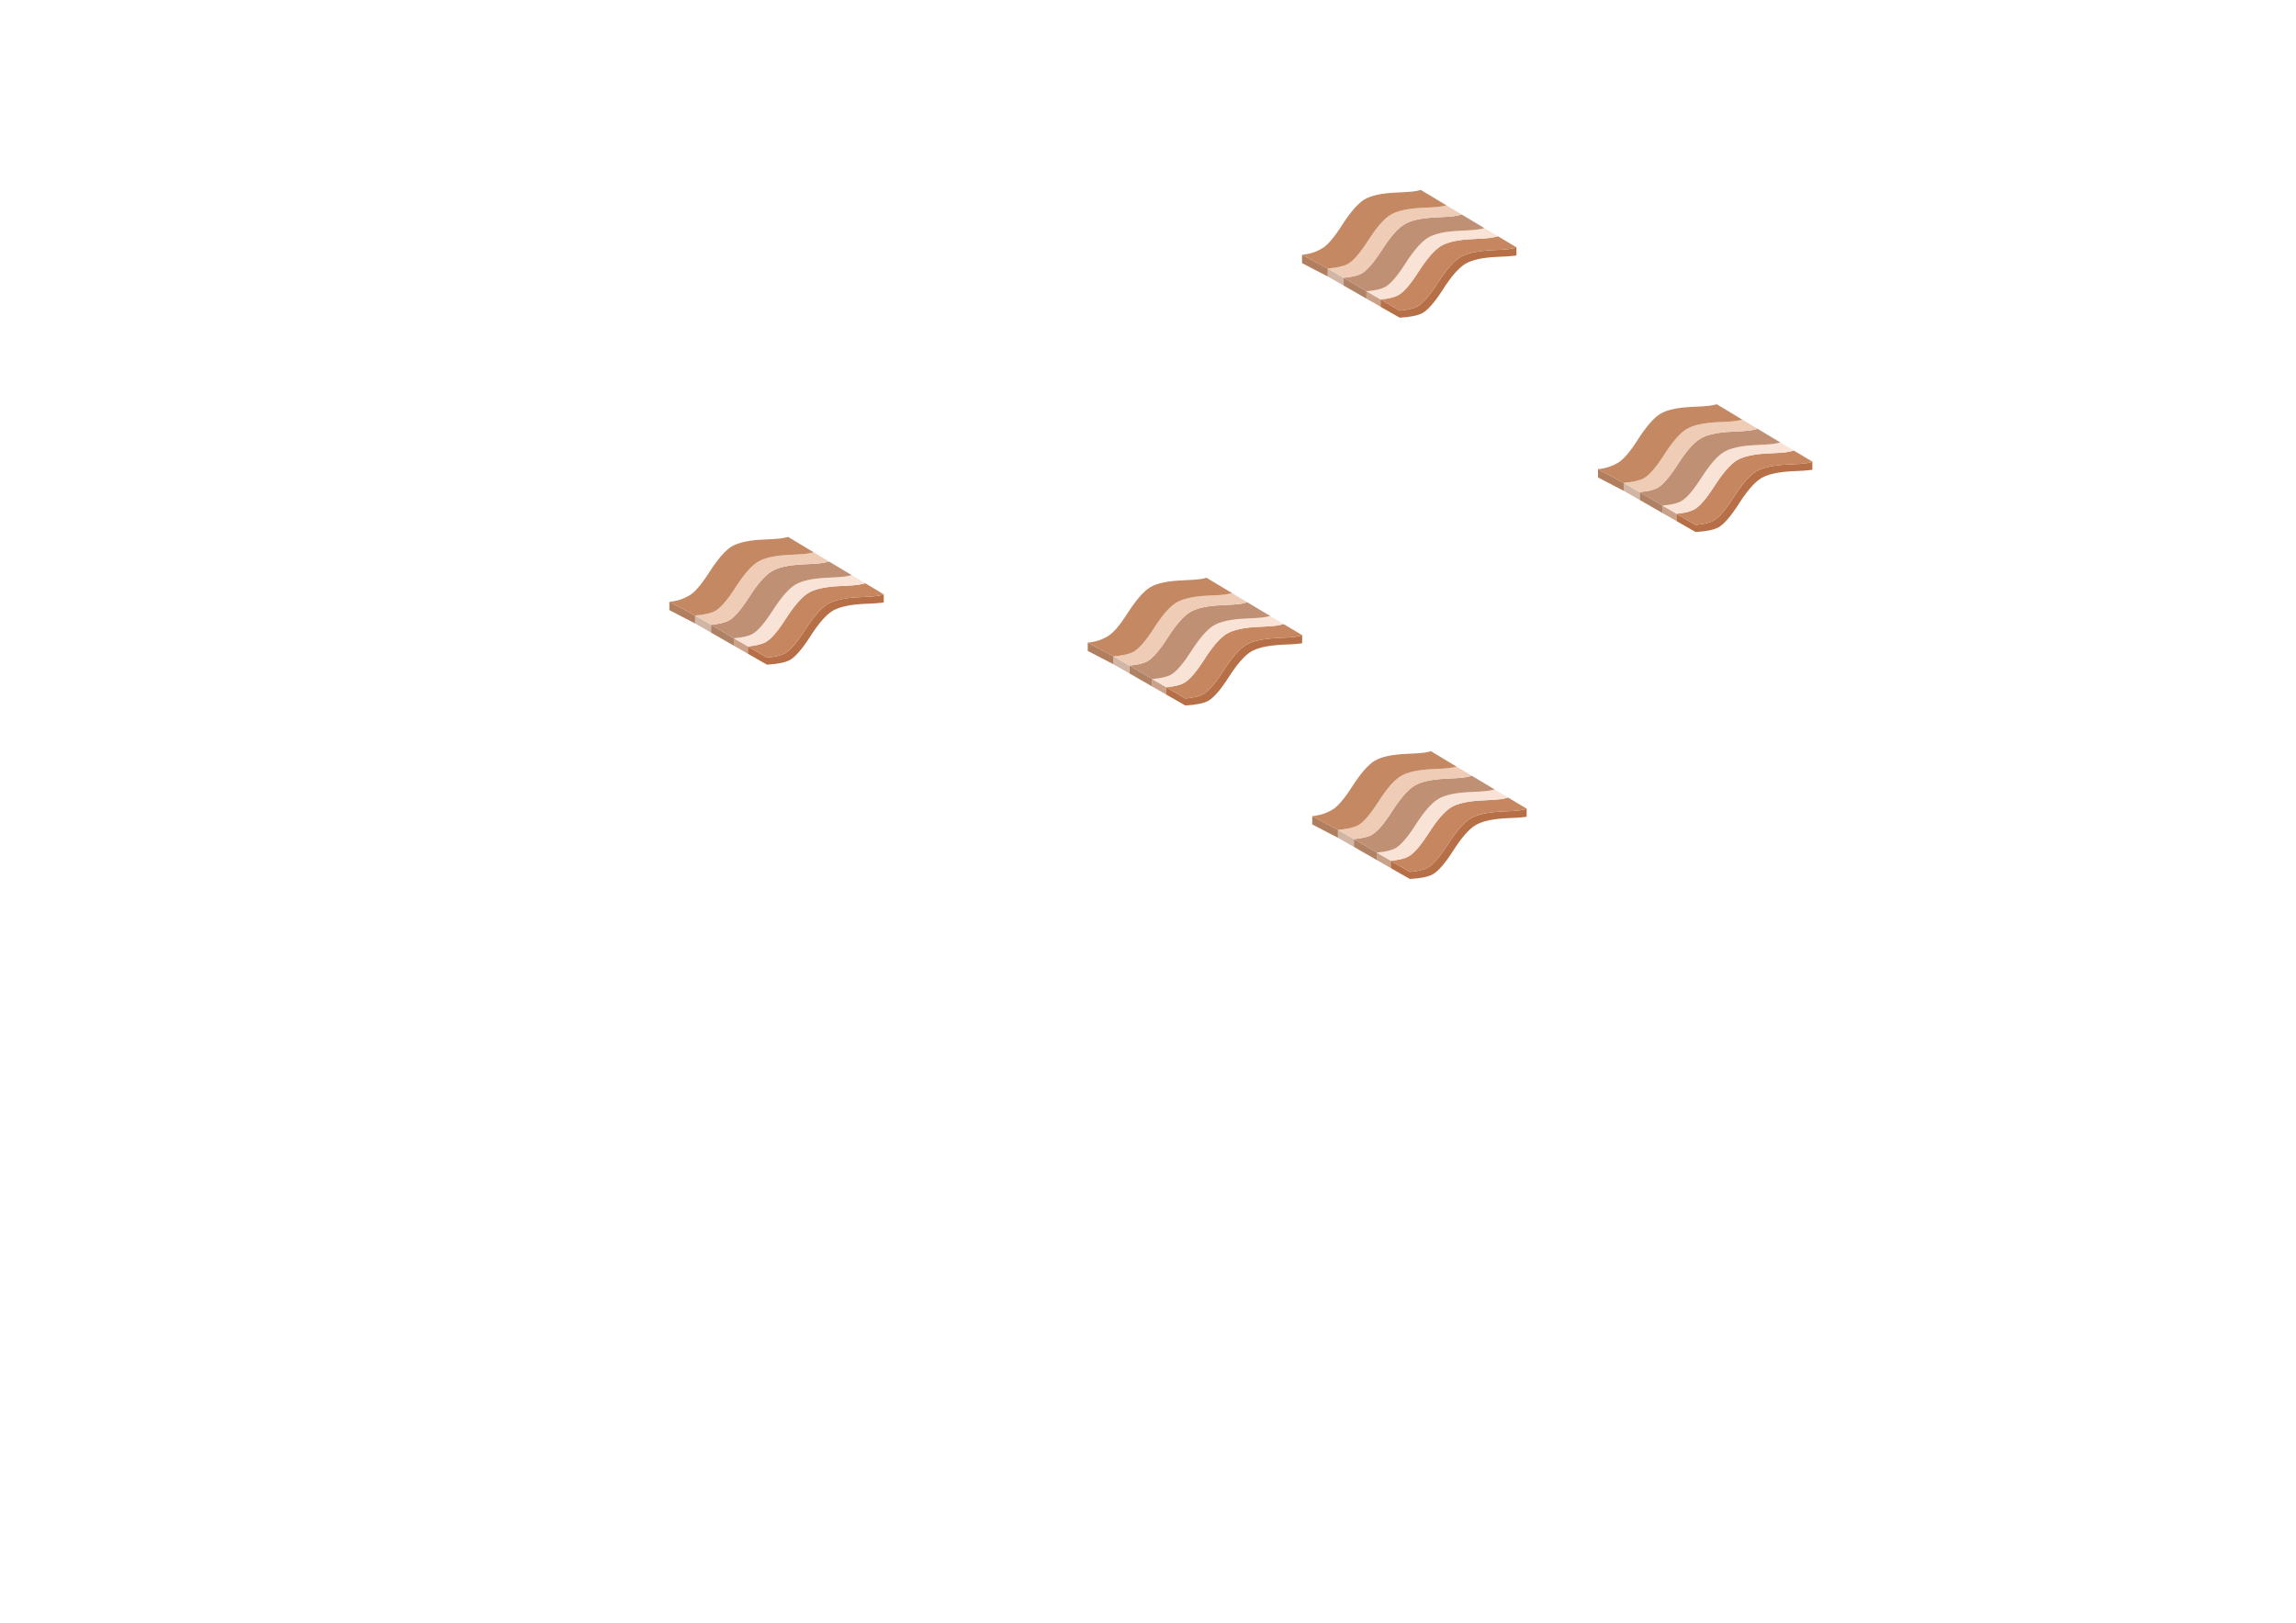
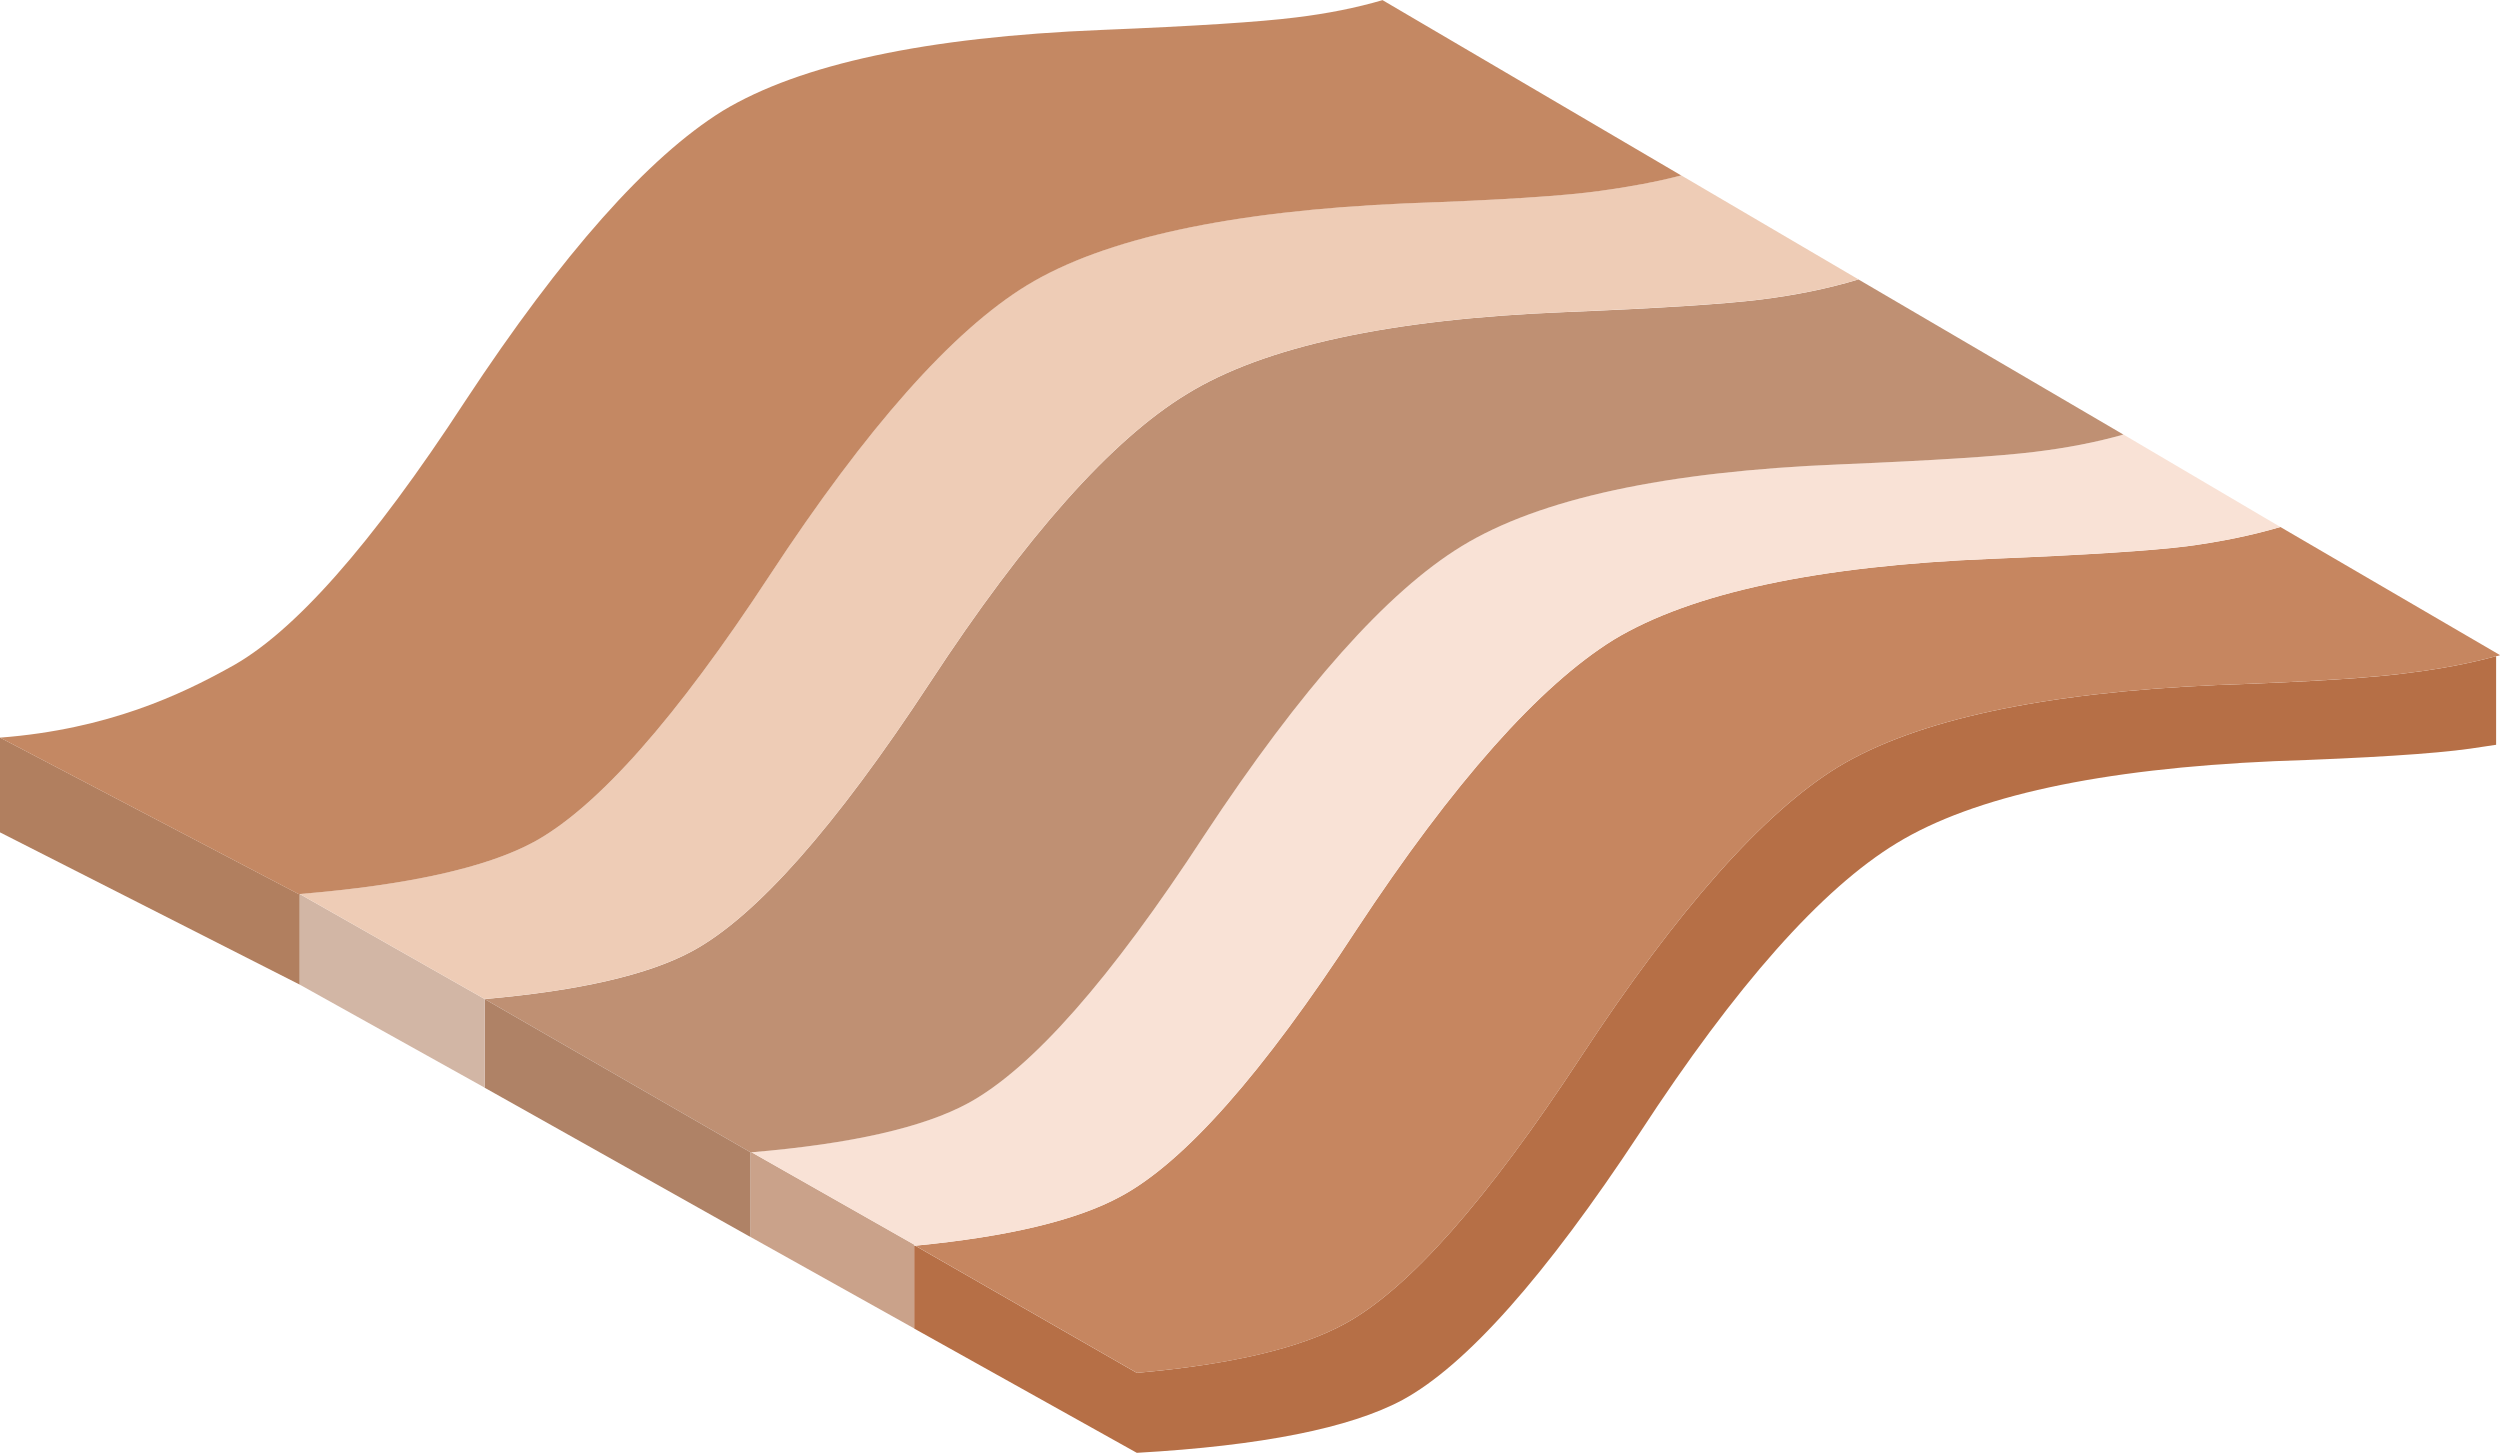
- <svg xmlns="http://www.w3.org/2000/svg" width="225px" height="159px" viewBox="0 0 225 159" version="1.1">
-   <defs />
-   <g id="Page-1" stroke="none" stroke-width="1" fill="none" fill-rule="evenodd">
-     <g id="Artboard" fill-rule="nonzero">
-       <g id="bacon" transform="translate(127, 18)">
-         <polygon id="Shape" fill="#CAA28A" points="6.92 10.538 6.912 10.538 6.912 11.268 8.291 12.057 8.291 11.343 8.291 11.335" />
-         <path d="M16.068,7.217 C15.44,7.611 14.719,8.443 13.902,9.716 C13.113,10.95 12.451,11.717 11.916,12.016 C11.543,12.226 10.959,12.367 10.164,12.439 L8.299,11.344 L8.29,11.344 L8.29,12.058 L10.164,13.128 C11.213,13.067 11.959,12.915 12.402,12.672 C12.937,12.373 13.603,11.607 14.397,10.372 C15.208,9.099 15.93,8.266 16.562,7.873 C17.211,7.469 18.271,7.234 19.741,7.168 C20.53,7.141 21.079,7.105 21.388,7.06 C21.463,7.049 21.536,7.038 21.606,7.027 L21.606,6.263 C21.39,6.324 21.152,6.371 20.893,6.404 C20.59,6.449 20.044,6.484 19.255,6.512 C17.785,6.578 16.722,6.813 16.068,7.217 Z" id="Shape" fill="#B66F46" />
-         <path d="M13.903,9.716 C14.719,8.443 15.441,7.61 16.068,7.217 C16.722,6.813 17.785,6.578 19.255,6.512 C20.044,6.484 20.591,6.448 20.893,6.404 C21.153,6.371 21.391,6.324 21.607,6.263 C21.618,6.263 21.628,6.26 21.64,6.254 L19.79,5.15 C19.553,5.222 19.29,5.277 19.004,5.316 C18.701,5.355 18.155,5.391 17.366,5.424 C15.895,5.485 14.833,5.717 14.179,6.122 C13.551,6.52 12.83,7.353 12.013,8.62 C11.224,9.86 10.562,10.627 10.027,10.92 C9.659,11.125 9.083,11.266 8.299,11.344 L10.165,12.439 C10.96,12.367 11.543,12.226 11.916,12.016 C12.451,11.717 13.113,10.95 13.903,9.716 Z" id="Shape" fill="#C68660" />
-         <path d="M18.469,4.353 C18.242,4.419 17.993,4.469 17.722,4.502 C17.42,4.541 16.874,4.577 16.084,4.61 C14.614,4.671 13.551,4.905 12.897,5.315 C12.27,5.708 11.548,6.538 10.732,7.806 C9.943,9.046 9.28,9.815 8.745,10.114 C8.366,10.325 7.758,10.465 6.92,10.538 L8.29,11.335 L8.299,11.343 C9.082,11.266 9.659,11.125 10.026,10.919 C10.561,10.626 11.224,9.86 12.013,8.62 C12.829,7.352 13.551,6.519 14.178,6.121 C14.832,5.717 15.895,5.484 17.365,5.423 C18.155,5.39 18.701,5.354 19.003,5.316 C19.29,5.277 19.552,5.221 19.79,5.15 L18.469,4.353 Z" id="Shape" fill="#F9E2D6" />
-         <path d="M17.722,4.503 C17.993,4.469 18.242,4.42 18.469,4.353 L16.238,3.017 C15.99,3.094 15.714,3.152 15.411,3.191 C15.103,3.23 14.554,3.266 13.765,3.299 C12.294,3.359 11.235,3.594 10.586,4.004 C9.954,4.397 9.232,5.227 8.421,6.495 C7.626,7.735 6.961,8.504 6.426,8.803 C6.058,9.008 5.474,9.146 4.674,9.218 L6.912,10.538 L6.92,10.538 C7.758,10.467 8.367,10.325 8.745,10.115 C9.28,9.816 9.943,9.046 10.732,7.807 C11.549,6.539 12.271,5.709 12.898,5.316 C13.552,4.906 14.615,4.671 16.085,4.61 C16.873,4.577 17.42,4.541 17.722,4.503 Z" id="Shape" fill="#BF9073" />
-         <polygon id="Shape" fill="#AF8266" points="4.674 9.218 4.674 9.982 6.912 11.269 6.912 10.538" />
-         <polygon id="Shape" fill="#D2B6A5" points="3.117 9.093 4.674 9.981 4.674 9.217 3.117 8.312" />
-         <polygon id="Shape" fill="#B17F5F" points="3.117 8.313 3.109 8.313 0.595 6.965 0.595 7.782 3.117 9.093" />
-         <path d="M5.087,7.864 C4.687,8.086 4.03,8.235 3.117,8.312 L4.674,9.217 C5.474,9.146 6.058,9.007 6.426,8.802 C6.961,8.503 7.626,7.734 8.421,6.494 C9.232,5.227 9.954,4.397 10.586,4.003 C11.235,3.594 12.294,3.359 13.765,3.298 C14.554,3.264 15.103,3.229 15.411,3.19 C15.714,3.151 15.99,3.093 16.238,3.016 L14.746,2.119 C14.535,2.175 14.308,2.219 14.065,2.252 C13.762,2.297 13.215,2.333 12.426,2.36 C10.951,2.426 9.888,2.661 9.239,3.065 C8.612,3.459 7.89,4.291 7.074,5.564 C6.285,6.799 5.622,7.566 5.087,7.864 Z" id="Shape" fill="#EECCB6" />
-         <path d="M3.117,8.313 C4.031,8.236 4.687,8.086 5.087,7.865 C5.622,7.566 6.285,6.8 7.074,5.565 C7.891,4.293 8.613,3.459 9.24,3.067 C9.889,2.662 10.951,2.427 12.427,2.361 C13.217,2.333 13.762,2.297 14.065,2.253 C14.308,2.22 14.535,2.176 14.747,2.121 L12.233,0.61 C12.011,0.676 11.768,0.726 11.502,0.759 C11.2,0.798 10.653,0.834 9.864,0.867 C8.394,0.928 7.331,1.16 6.677,1.564 C6.05,1.963 5.328,2.796 4.512,4.063 C3.722,5.303 3.06,6.069 2.525,6.363 C2.124,6.59 1.508,6.893 0.595,6.965 L3.109,8.314 L3.117,8.314 L3.117,8.313 Z" id="Shape" fill="#C48863" />
-       </g>
-       <g id="bacon-copy" transform="translate(156, 39)">
-         <polygon id="Shape" fill="#CAA28A" points="6.92 10.538 6.912 10.538 6.912 11.268 8.291 12.057 8.291 11.343 8.291 11.335" />
-         <path d="M16.068,7.217 C15.44,7.611 14.719,8.443 13.902,9.716 C13.113,10.95 12.451,11.717 11.916,12.016 C11.543,12.226 10.959,12.367 10.164,12.439 L8.299,11.344 L8.29,11.344 L8.29,12.058 L10.164,13.128 C11.213,13.067 11.959,12.915 12.402,12.672 C12.937,12.373 13.603,11.607 14.397,10.372 C15.208,9.099 15.93,8.266 16.562,7.873 C17.211,7.469 18.271,7.234 19.741,7.168 C20.53,7.141 21.079,7.105 21.388,7.06 C21.463,7.049 21.536,7.038 21.606,7.027 L21.606,6.263 C21.39,6.324 21.152,6.371 20.893,6.404 C20.59,6.449 20.044,6.484 19.255,6.512 C17.785,6.578 16.722,6.813 16.068,7.217 Z" id="Shape" fill="#B66F46" />
-         <path d="M13.903,9.716 C14.719,8.443 15.441,7.61 16.068,7.217 C16.722,6.813 17.785,6.578 19.255,6.512 C20.044,6.484 20.591,6.448 20.893,6.404 C21.153,6.371 21.391,6.324 21.607,6.263 C21.618,6.263 21.628,6.26 21.64,6.254 L19.79,5.15 C19.553,5.222 19.29,5.277 19.004,5.316 C18.701,5.355 18.155,5.391 17.366,5.424 C15.895,5.485 14.833,5.717 14.179,6.122 C13.551,6.52 12.83,7.353 12.013,8.62 C11.224,9.86 10.562,10.627 10.027,10.92 C9.659,11.125 9.083,11.266 8.299,11.344 L10.165,12.439 C10.96,12.367 11.543,12.226 11.916,12.016 C12.451,11.717 13.113,10.95 13.903,9.716 Z" id="Shape" fill="#C68660" />
-         <path d="M18.469,4.353 C18.242,4.419 17.993,4.469 17.722,4.502 C17.42,4.541 16.874,4.577 16.084,4.61 C14.614,4.671 13.551,4.905 12.897,5.315 C12.27,5.708 11.548,6.538 10.732,7.806 C9.943,9.046 9.28,9.815 8.745,10.114 C8.366,10.325 7.758,10.465 6.92,10.538 L8.29,11.335 L8.299,11.343 C9.082,11.266 9.659,11.125 10.026,10.919 C10.561,10.626 11.224,9.86 12.013,8.62 C12.829,7.352 13.551,6.519 14.178,6.121 C14.832,5.717 15.895,5.484 17.365,5.423 C18.155,5.39 18.701,5.354 19.003,5.316 C19.29,5.277 19.552,5.221 19.79,5.15 L18.469,4.353 Z" id="Shape" fill="#F9E2D6" />
-         <path d="M17.722,4.503 C17.993,4.469 18.242,4.42 18.469,4.353 L16.238,3.017 C15.99,3.094 15.714,3.152 15.411,3.191 C15.103,3.23 14.554,3.266 13.765,3.299 C12.294,3.359 11.235,3.594 10.586,4.004 C9.954,4.397 9.232,5.227 8.421,6.495 C7.626,7.735 6.961,8.504 6.426,8.803 C6.058,9.008 5.474,9.146 4.674,9.218 L6.912,10.538 L6.92,10.538 C7.758,10.467 8.367,10.325 8.745,10.115 C9.28,9.816 9.943,9.046 10.732,7.807 C11.549,6.539 12.271,5.709 12.898,5.316 C13.552,4.906 14.615,4.671 16.085,4.61 C16.873,4.577 17.42,4.541 17.722,4.503 Z" id="Shape" fill="#BF9073" />
-         <polygon id="Shape" fill="#AF8266" points="4.674 9.218 4.674 9.982 6.912 11.269 6.912 10.538" />
-         <polygon id="Shape" fill="#D2B6A5" points="3.117 9.093 4.674 9.981 4.674 9.217 3.117 8.312" />
-         <polygon id="Shape" fill="#B17F5F" points="3.117 8.313 3.109 8.313 0.595 6.965 0.595 7.782 3.117 9.093" />
-         <path d="M5.087,7.864 C4.687,8.086 4.03,8.235 3.117,8.312 L4.674,9.217 C5.474,9.146 6.058,9.007 6.426,8.802 C6.961,8.503 7.626,7.734 8.421,6.494 C9.232,5.227 9.954,4.397 10.586,4.003 C11.235,3.594 12.294,3.359 13.765,3.298 C14.554,3.264 15.103,3.229 15.411,3.19 C15.714,3.151 15.99,3.093 16.238,3.016 L14.746,2.119 C14.535,2.175 14.308,2.219 14.065,2.252 C13.762,2.297 13.215,2.333 12.426,2.36 C10.951,2.426 9.888,2.661 9.239,3.065 C8.612,3.459 7.89,4.291 7.074,5.564 C6.285,6.799 5.622,7.566 5.087,7.864 Z" id="Shape" fill="#EECCB6" />
-         <path d="M3.117,8.313 C4.031,8.236 4.687,8.086 5.087,7.865 C5.622,7.566 6.285,6.8 7.074,5.565 C7.891,4.293 8.613,3.459 9.24,3.067 C9.889,2.662 10.951,2.427 12.427,2.361 C13.217,2.333 13.762,2.297 14.065,2.253 C14.308,2.22 14.535,2.176 14.747,2.121 L12.233,0.61 C12.011,0.676 11.768,0.726 11.502,0.759 C11.2,0.798 10.653,0.834 9.864,0.867 C8.394,0.928 7.331,1.16 6.677,1.564 C6.05,1.963 5.328,2.796 4.512,4.063 C3.722,5.303 3.06,6.069 2.525,6.363 C2.124,6.59 1.508,6.893 0.595,6.965 L3.109,8.314 L3.117,8.314 L3.117,8.313 Z" id="Shape" fill="#C48863" />
-       </g>
-       <g id="bacon-copy-2" transform="translate(128, 73)">
-         <polygon id="Shape" fill="#CAA28A" points="6.92 10.538 6.912 10.538 6.912 11.268 8.291 12.057 8.291 11.343 8.291 11.335" />
-         <path d="M16.068,7.217 C15.44,7.611 14.719,8.443 13.902,9.716 C13.113,10.95 12.451,11.717 11.916,12.016 C11.543,12.226 10.959,12.367 10.164,12.439 L8.299,11.344 L8.29,11.344 L8.29,12.058 L10.164,13.128 C11.213,13.067 11.959,12.915 12.402,12.672 C12.937,12.373 13.603,11.607 14.397,10.372 C15.208,9.099 15.93,8.266 16.562,7.873 C17.211,7.469 18.271,7.234 19.741,7.168 C20.53,7.141 21.079,7.105 21.388,7.06 C21.463,7.049 21.536,7.038 21.606,7.027 L21.606,6.263 C21.39,6.324 21.152,6.371 20.893,6.404 C20.59,6.449 20.044,6.484 19.255,6.512 C17.785,6.578 16.722,6.813 16.068,7.217 Z" id="Shape" fill="#B66F46" />
-         <path d="M13.903,9.716 C14.719,8.443 15.441,7.61 16.068,7.217 C16.722,6.813 17.785,6.578 19.255,6.512 C20.044,6.484 20.591,6.448 20.893,6.404 C21.153,6.371 21.391,6.324 21.607,6.263 C21.618,6.263 21.628,6.26 21.64,6.254 L19.79,5.15 C19.553,5.222 19.29,5.277 19.004,5.316 C18.701,5.355 18.155,5.391 17.366,5.424 C15.895,5.485 14.833,5.717 14.179,6.122 C13.551,6.52 12.83,7.353 12.013,8.62 C11.224,9.86 10.562,10.627 10.027,10.92 C9.659,11.125 9.083,11.266 8.299,11.344 L10.165,12.439 C10.96,12.367 11.543,12.226 11.916,12.016 C12.451,11.717 13.113,10.95 13.903,9.716 Z" id="Shape" fill="#C68660" />
-         <path d="M18.469,4.353 C18.242,4.419 17.993,4.469 17.722,4.502 C17.42,4.541 16.874,4.577 16.084,4.61 C14.614,4.671 13.551,4.905 12.897,5.315 C12.27,5.708 11.548,6.538 10.732,7.806 C9.943,9.046 9.28,9.815 8.745,10.114 C8.366,10.325 7.758,10.465 6.92,10.538 L8.29,11.335 L8.299,11.343 C9.082,11.266 9.659,11.125 10.026,10.919 C10.561,10.626 11.224,9.86 12.013,8.62 C12.829,7.352 13.551,6.519 14.178,6.121 C14.832,5.717 15.895,5.484 17.365,5.423 C18.155,5.39 18.701,5.354 19.003,5.316 C19.29,5.277 19.552,5.221 19.79,5.15 L18.469,4.353 Z" id="Shape" fill="#F9E2D6" />
-         <path d="M17.722,4.503 C17.993,4.469 18.242,4.42 18.469,4.353 L16.238,3.017 C15.99,3.094 15.714,3.152 15.411,3.191 C15.103,3.23 14.554,3.266 13.765,3.299 C12.294,3.359 11.235,3.594 10.586,4.004 C9.954,4.397 9.232,5.227 8.421,6.495 C7.626,7.735 6.961,8.504 6.426,8.803 C6.058,9.008 5.474,9.146 4.674,9.218 L6.912,10.538 L6.92,10.538 C7.758,10.467 8.367,10.325 8.745,10.115 C9.28,9.816 9.943,9.046 10.732,7.807 C11.549,6.539 12.271,5.709 12.898,5.316 C13.552,4.906 14.615,4.671 16.085,4.61 C16.873,4.577 17.42,4.541 17.722,4.503 Z" id="Shape" fill="#BF9073" />
-         <polygon id="Shape" fill="#AF8266" points="4.674 9.218 4.674 9.982 6.912 11.269 6.912 10.538" />
-         <polygon id="Shape" fill="#D2B6A5" points="3.117 9.093 4.674 9.981 4.674 9.217 3.117 8.312" />
-         <polygon id="Shape" fill="#B17F5F" points="3.117 8.313 3.109 8.313 0.595 6.965 0.595 7.782 3.117 9.093" />
-         <path d="M5.087,7.864 C4.687,8.086 4.03,8.235 3.117,8.312 L4.674,9.217 C5.474,9.146 6.058,9.007 6.426,8.802 C6.961,8.503 7.626,7.734 8.421,6.494 C9.232,5.227 9.954,4.397 10.586,4.003 C11.235,3.594 12.294,3.359 13.765,3.298 C14.554,3.264 15.103,3.229 15.411,3.19 C15.714,3.151 15.99,3.093 16.238,3.016 L14.746,2.119 C14.535,2.175 14.308,2.219 14.065,2.252 C13.762,2.297 13.215,2.333 12.426,2.36 C10.951,2.426 9.888,2.661 9.239,3.065 C8.612,3.459 7.89,4.291 7.074,5.564 C6.285,6.799 5.622,7.566 5.087,7.864 Z" id="Shape" fill="#EECCB6" />
-         <path d="M3.117,8.313 C4.031,8.236 4.687,8.086 5.087,7.865 C5.622,7.566 6.285,6.8 7.074,5.565 C7.891,4.293 8.613,3.459 9.24,3.067 C9.889,2.662 10.951,2.427 12.427,2.361 C13.217,2.333 13.762,2.297 14.065,2.253 C14.308,2.22 14.535,2.176 14.747,2.121 L12.233,0.61 C12.011,0.676 11.768,0.726 11.502,0.759 C11.2,0.798 10.653,0.834 9.864,0.867 C8.394,0.928 7.331,1.16 6.677,1.564 C6.05,1.963 5.328,2.796 4.512,4.063 C3.722,5.303 3.06,6.069 2.525,6.363 C2.124,6.59 1.508,6.893 0.595,6.965 L3.109,8.314 L3.117,8.314 L3.117,8.313 Z" id="Shape" fill="#C48863" />
-       </g>
-       <g id="bacon-copy-3" transform="translate(65, 52)">
-         <polygon id="Shape" fill="#CAA28A" points="6.92 10.538 6.912 10.538 6.912 11.268 8.291 12.057 8.291 11.343 8.291 11.335" />
-         <path d="M16.068,7.217 C15.44,7.611 14.719,8.443 13.902,9.716 C13.113,10.95 12.451,11.717 11.916,12.016 C11.543,12.226 10.959,12.367 10.164,12.439 L8.299,11.344 L8.29,11.344 L8.29,12.058 L10.164,13.128 C11.213,13.067 11.959,12.915 12.402,12.672 C12.937,12.373 13.603,11.607 14.397,10.372 C15.208,9.099 15.93,8.266 16.562,7.873 C17.211,7.469 18.271,7.234 19.741,7.168 C20.53,7.141 21.079,7.105 21.388,7.06 C21.463,7.049 21.536,7.038 21.606,7.027 L21.606,6.263 C21.39,6.324 21.152,6.371 20.893,6.404 C20.59,6.449 20.044,6.484 19.255,6.512 C17.785,6.578 16.722,6.813 16.068,7.217 Z" id="Shape" fill="#B66F46" />
-         <path d="M13.903,9.716 C14.719,8.443 15.441,7.61 16.068,7.217 C16.722,6.813 17.785,6.578 19.255,6.512 C20.044,6.484 20.591,6.448 20.893,6.404 C21.153,6.371 21.391,6.324 21.607,6.263 C21.618,6.263 21.628,6.26 21.64,6.254 L19.79,5.15 C19.553,5.222 19.29,5.277 19.004,5.316 C18.701,5.355 18.155,5.391 17.366,5.424 C15.895,5.485 14.833,5.717 14.179,6.122 C13.551,6.52 12.83,7.353 12.013,8.62 C11.224,9.86 10.562,10.627 10.027,10.92 C9.659,11.125 9.083,11.266 8.299,11.344 L10.165,12.439 C10.96,12.367 11.543,12.226 11.916,12.016 C12.451,11.717 13.113,10.95 13.903,9.716 Z" id="Shape" fill="#C68660" />
-         <path d="M18.469,4.353 C18.242,4.419 17.993,4.469 17.722,4.502 C17.42,4.541 16.874,4.577 16.084,4.61 C14.614,4.671 13.551,4.905 12.897,5.315 C12.27,5.708 11.548,6.538 10.732,7.806 C9.943,9.046 9.28,9.815 8.745,10.114 C8.366,10.325 7.758,10.465 6.92,10.538 L8.29,11.335 L8.299,11.343 C9.082,11.266 9.659,11.125 10.026,10.919 C10.561,10.626 11.224,9.86 12.013,8.62 C12.829,7.352 13.551,6.519 14.178,6.121 C14.832,5.717 15.895,5.484 17.365,5.423 C18.155,5.39 18.701,5.354 19.003,5.316 C19.29,5.277 19.552,5.221 19.79,5.15 L18.469,4.353 Z" id="Shape" fill="#F9E2D6" />
-         <path d="M17.722,4.503 C17.993,4.469 18.242,4.42 18.469,4.353 L16.238,3.017 C15.99,3.094 15.714,3.152 15.411,3.191 C15.103,3.23 14.554,3.266 13.765,3.299 C12.294,3.359 11.235,3.594 10.586,4.004 C9.954,4.397 9.232,5.227 8.421,6.495 C7.626,7.735 6.961,8.504 6.426,8.803 C6.058,9.008 5.474,9.146 4.674,9.218 L6.912,10.538 L6.92,10.538 C7.758,10.467 8.367,10.325 8.745,10.115 C9.28,9.816 9.943,9.046 10.732,7.807 C11.549,6.539 12.271,5.709 12.898,5.316 C13.552,4.906 14.615,4.671 16.085,4.61 C16.873,4.577 17.42,4.541 17.722,4.503 Z" id="Shape" fill="#BF9073" />
-         <polygon id="Shape" fill="#AF8266" points="4.674 9.218 4.674 9.982 6.912 11.269 6.912 10.538" />
-         <polygon id="Shape" fill="#D2B6A5" points="3.117 9.093 4.674 9.981 4.674 9.217 3.117 8.312" />
-         <polygon id="Shape" fill="#B17F5F" points="3.117 8.313 3.109 8.313 0.595 6.965 0.595 7.782 3.117 9.093" />
-         <path d="M5.087,7.864 C4.687,8.086 4.03,8.235 3.117,8.312 L4.674,9.217 C5.474,9.146 6.058,9.007 6.426,8.802 C6.961,8.503 7.626,7.734 8.421,6.494 C9.232,5.227 9.954,4.397 10.586,4.003 C11.235,3.594 12.294,3.359 13.765,3.298 C14.554,3.264 15.103,3.229 15.411,3.19 C15.714,3.151 15.99,3.093 16.238,3.016 L14.746,2.119 C14.535,2.175 14.308,2.219 14.065,2.252 C13.762,2.297 13.215,2.333 12.426,2.36 C10.951,2.426 9.888,2.661 9.239,3.065 C8.612,3.459 7.89,4.291 7.074,5.564 C6.285,6.799 5.622,7.566 5.087,7.864 Z" id="Shape" fill="#EECCB6" />
-         <path d="M3.117,8.313 C4.031,8.236 4.687,8.086 5.087,7.865 C5.622,7.566 6.285,6.8 7.074,5.565 C7.891,4.293 8.613,3.459 9.24,3.067 C9.889,2.662 10.951,2.427 12.427,2.361 C13.217,2.333 13.762,2.297 14.065,2.253 C14.308,2.22 14.535,2.176 14.747,2.121 L12.233,0.61 C12.011,0.676 11.768,0.726 11.502,0.759 C11.2,0.798 10.653,0.834 9.864,0.867 C8.394,0.928 7.331,1.16 6.677,1.564 C6.05,1.963 5.328,2.796 4.512,4.063 C3.722,5.303 3.06,6.069 2.525,6.363 C2.124,6.59 1.508,6.893 0.595,6.965 L3.109,8.314 L3.117,8.314 L3.117,8.313 Z" id="Shape" fill="#C48863" />
-       </g>
-       <g id="bacon-copy-4" transform="translate(106, 56)">
-         <polygon id="Shape" fill="#CAA28A" points="6.92 10.538 6.912 10.538 6.912 11.268 8.291 12.057 8.291 11.343 8.291 11.335" />
-         <path d="M16.068,7.217 C15.44,7.611 14.719,8.443 13.902,9.716 C13.113,10.95 12.451,11.717 11.916,12.016 C11.543,12.226 10.959,12.367 10.164,12.439 L8.299,11.344 L8.29,11.344 L8.29,12.058 L10.164,13.128 C11.213,13.067 11.959,12.915 12.402,12.672 C12.937,12.373 13.603,11.607 14.397,10.372 C15.208,9.099 15.93,8.266 16.562,7.873 C17.211,7.469 18.271,7.234 19.741,7.168 C20.53,7.141 21.079,7.105 21.388,7.06 C21.463,7.049 21.536,7.038 21.606,7.027 L21.606,6.263 C21.39,6.324 21.152,6.371 20.893,6.404 C20.59,6.449 20.044,6.484 19.255,6.512 C17.785,6.578 16.722,6.813 16.068,7.217 Z" id="Shape" fill="#B66F46" />
-         <path d="M13.903,9.716 C14.719,8.443 15.441,7.61 16.068,7.217 C16.722,6.813 17.785,6.578 19.255,6.512 C20.044,6.484 20.591,6.448 20.893,6.404 C21.153,6.371 21.391,6.324 21.607,6.263 C21.618,6.263 21.628,6.26 21.64,6.254 L19.79,5.15 C19.553,5.222 19.29,5.277 19.004,5.316 C18.701,5.355 18.155,5.391 17.366,5.424 C15.895,5.485 14.833,5.717 14.179,6.122 C13.551,6.52 12.83,7.353 12.013,8.62 C11.224,9.86 10.562,10.627 10.027,10.92 C9.659,11.125 9.083,11.266 8.299,11.344 L10.165,12.439 C10.96,12.367 11.543,12.226 11.916,12.016 C12.451,11.717 13.113,10.95 13.903,9.716 Z" id="Shape" fill="#C68660" />
-         <path d="M18.469,4.353 C18.242,4.419 17.993,4.469 17.722,4.502 C17.42,4.541 16.874,4.577 16.084,4.61 C14.614,4.671 13.551,4.905 12.897,5.315 C12.27,5.708 11.548,6.538 10.732,7.806 C9.943,9.046 9.28,9.815 8.745,10.114 C8.366,10.325 7.758,10.465 6.92,10.538 L8.29,11.335 L8.299,11.343 C9.082,11.266 9.659,11.125 10.026,10.919 C10.561,10.626 11.224,9.86 12.013,8.62 C12.829,7.352 13.551,6.519 14.178,6.121 C14.832,5.717 15.895,5.484 17.365,5.423 C18.155,5.39 18.701,5.354 19.003,5.316 C19.29,5.277 19.552,5.221 19.79,5.15 L18.469,4.353 Z" id="Shape" fill="#F9E2D6" />
-         <path d="M17.722,4.503 C17.993,4.469 18.242,4.42 18.469,4.353 L16.238,3.017 C15.99,3.094 15.714,3.152 15.411,3.191 C15.103,3.23 14.554,3.266 13.765,3.299 C12.294,3.359 11.235,3.594 10.586,4.004 C9.954,4.397 9.232,5.227 8.421,6.495 C7.626,7.735 6.961,8.504 6.426,8.803 C6.058,9.008 5.474,9.146 4.674,9.218 L6.912,10.538 L6.92,10.538 C7.758,10.467 8.367,10.325 8.745,10.115 C9.28,9.816 9.943,9.046 10.732,7.807 C11.549,6.539 12.271,5.709 12.898,5.316 C13.552,4.906 14.615,4.671 16.085,4.61 C16.873,4.577 17.42,4.541 17.722,4.503 Z" id="Shape" fill="#BF9073" />
-         <polygon id="Shape" fill="#AF8266" points="4.674 9.218 4.674 9.982 6.912 11.269 6.912 10.538" />
-         <polygon id="Shape" fill="#D2B6A5" points="3.117 9.093 4.674 9.981 4.674 9.217 3.117 8.312" />
-         <polygon id="Shape" fill="#B17F5F" points="3.117 8.313 3.109 8.313 0.595 6.965 0.595 7.782 3.117 9.093" />
-         <path d="M5.087,7.864 C4.687,8.086 4.03,8.235 3.117,8.312 L4.674,9.217 C5.474,9.146 6.058,9.007 6.426,8.802 C6.961,8.503 7.626,7.734 8.421,6.494 C9.232,5.227 9.954,4.397 10.586,4.003 C11.235,3.594 12.294,3.359 13.765,3.298 C14.554,3.264 15.103,3.229 15.411,3.19 C15.714,3.151 15.99,3.093 16.238,3.016 L14.746,2.119 C14.535,2.175 14.308,2.219 14.065,2.252 C13.762,2.297 13.215,2.333 12.426,2.36 C10.951,2.426 9.888,2.661 9.239,3.065 C8.612,3.459 7.89,4.291 7.074,5.564 C6.285,6.799 5.622,7.566 5.087,7.864 Z" id="Shape" fill="#EECCB6" />
-         <path d="M3.117,8.313 C4.031,8.236 4.687,8.086 5.087,7.865 C5.622,7.566 6.285,6.8 7.074,5.565 C7.891,4.293 8.613,3.459 9.24,3.067 C9.889,2.662 10.951,2.427 12.427,2.361 C13.217,2.333 13.762,2.297 14.065,2.253 C14.308,2.22 14.535,2.176 14.747,2.121 L12.233,0.61 C12.011,0.676 11.768,0.726 11.502,0.759 C11.2,0.798 10.653,0.834 9.864,0.867 C8.394,0.928 7.331,1.16 6.677,1.564 C6.05,1.963 5.328,2.796 4.512,4.063 C3.722,5.303 3.06,6.069 2.525,6.363 C2.124,6.59 1.508,6.893 0.595,6.965 L3.109,8.314 L3.117,8.314 L3.117,8.313 Z" id="Shape" fill="#C48863" />
+ <svg xmlns="http://www.w3.org/2000/svg" version="1.1" id="Layer_1" x="0px" y="0px" viewBox="0 0 35.393 20.568" style="enable-background:new 0 0 35.393 20.568;" xml:space="preserve">
+   <style type="text/css">
+ 	.st0{fill:#CAA28A;}
+ 	.st1{fill:#B66F46;}
+ 	.st2{fill:#C68660;}
+ 	.st3{fill:#F9E2D6;}
+ 	.st4{fill:#BF9073;}
+ 	.st5{fill:#AF8266;}
+ 	.st6{fill:#D2B6A5;}
+ 	.st7{fill:#B17F5F;}
+ 	.st8{fill:#EECCB6;}
+ 	.st9{fill:#C48863;}
+ </style>
+   <g transform="matrix( 1, 0, 0, 1, 743.7,187.05) ">
+     <g>
+       <g id="people_0_Layer8_1_FILL">
+         <path class="st0" d="M-733.061-170.738h-0.014v1.2l2.319,1.296v-1.173v-0.014L-733.061-170.738z" />
+         <path class="st1" d="M-717.677-176.193c-1.055,0.646-2.269,2.014-3.642,4.105c-1.328,2.028-2.441,3.287-3.341,3.778     c-0.627,0.345-1.609,0.577-2.946,0.696l-3.137-1.8h-0.014v1.173l3.151,1.759c1.764-0.1,3.019-0.35,3.764-0.75     c0.9-0.491,2.019-1.75,3.355-3.778c1.364-2.091,2.578-3.46,3.642-4.105c1.091-0.664,2.873-1.05,5.346-1.159     c1.327-0.045,2.25-0.104,2.769-0.177c0.127-0.018,0.25-0.036,0.368-0.055v-1.255c-0.364,0.1-0.764,0.177-1.2,0.232     c-0.509,0.073-1.428,0.132-2.755,0.177C-714.789-177.243-716.576-176.857-717.677-176.193z" />
+         <path class="st2" d="M-721.318-172.088c1.373-2.091,2.587-3.46,3.642-4.105c1.1-0.664,2.887-1.05,5.36-1.159     c1.327-0.046,2.246-0.105,2.755-0.177c0.436-0.055,0.836-0.132,1.2-0.232c0.018,0,0.036-0.005,0.055-0.014l-3.11-1.814     c-0.4,0.118-0.841,0.209-1.323,0.273c-0.509,0.064-1.428,0.123-2.755,0.177c-2.473,0.1-4.26,0.482-5.36,1.146     c-1.055,0.655-2.269,2.023-3.642,4.105c-1.327,2.037-2.441,3.296-3.341,3.778c-0.618,0.336-1.587,0.568-2.905,0.696l3.137,1.8     c1.337-0.118,2.319-0.35,2.946-0.696C-723.759-168.801-722.646-170.06-721.318-172.088z" />
+         <path class="st3" d="M-713.639-180.899c-0.382,0.109-0.8,0.191-1.255,0.245c-0.509,0.064-1.427,0.123-2.755,0.177     c-2.473,0.1-4.26,0.486-5.36,1.159c-1.055,0.646-2.269,2.009-3.642,4.092c-1.327,2.037-2.441,3.301-3.342,3.792     c-0.637,0.346-1.659,0.577-3.069,0.696l2.305,1.309l0.014,0.014c1.318-0.127,2.287-0.359,2.905-0.696     c0.9-0.482,2.014-1.741,3.341-3.778c1.373-2.082,2.587-3.451,3.642-4.105c1.1-0.664,2.887-1.046,5.36-1.146     c1.328-0.055,2.246-0.114,2.755-0.177c0.482-0.064,0.923-0.155,1.323-0.273L-713.639-180.899z" />
+         <path class="st4" d="M-714.894-180.653c0.455-0.055,0.873-0.136,1.255-0.245l-3.751-2.196c-0.418,0.127-0.882,0.223-1.391,0.286     c-0.518,0.064-1.441,0.123-2.769,0.177c-2.473,0.1-4.255,0.486-5.346,1.159c-1.064,0.646-2.278,2.01-3.642,4.092     c-1.337,2.037-2.455,3.301-3.355,3.792c-0.618,0.337-1.6,0.564-2.946,0.682l3.764,2.169h0.014     c1.409-0.118,2.432-0.35,3.069-0.696c0.9-0.491,2.014-1.755,3.342-3.792c1.373-2.082,2.587-3.446,3.642-4.092     c1.1-0.673,2.887-1.059,5.36-1.159C-716.322-180.531-715.403-180.59-714.894-180.653z" />
+         <path class="st5" d="M-736.839-172.906v1.255l3.764,2.114v-1.2L-736.839-172.906z" />
+         <path class="st6" d="M-739.458-173.111l2.619,1.459v-1.255l-2.619-1.487V-173.111z" />
+         <path class="st7" d="M-739.458-174.393h-0.014l-4.228-2.215v1.342l4.242,2.155V-174.393z" />
+         <path class="st8" d="M-736.144-175.13c-0.673,0.364-1.778,0.609-3.314,0.736l2.619,1.487c1.346-0.118,2.328-0.346,2.946-0.682     c0.9-0.491,2.019-1.755,3.355-3.792c1.364-2.082,2.578-3.446,3.642-4.092c1.091-0.673,2.873-1.059,5.346-1.159     c1.328-0.055,2.25-0.114,2.769-0.177c0.509-0.064,0.973-0.159,1.391-0.286l-2.51-1.473c-0.355,0.091-0.737,0.164-1.146,0.218     c-0.509,0.073-1.428,0.132-2.755,0.177c-2.482,0.109-4.269,0.495-5.36,1.159c-1.055,0.646-2.269,2.014-3.642,4.105     C-734.13-176.88-735.244-175.62-736.144-175.13z" />
+         <path class="st9" d="M-739.458-174.393c1.537-0.127,2.641-0.373,3.314-0.736c0.9-0.491,2.014-1.75,3.342-3.778     c1.373-2.091,2.587-3.46,3.642-4.105c1.091-0.664,2.878-1.05,5.36-1.159c1.328-0.046,2.246-0.105,2.755-0.177     c0.409-0.055,0.791-0.127,1.146-0.218l-4.228-2.482c-0.373,0.109-0.782,0.191-1.228,0.245c-0.509,0.064-1.428,0.123-2.755,0.177     c-2.473,0.1-4.26,0.482-5.36,1.146c-1.055,0.655-2.269,2.023-3.642,4.105c-1.328,2.037-2.441,3.296-3.342,3.778     c-0.673,0.373-1.71,0.872-3.246,0.99l4.228,2.215H-739.458z" />
      </g>
    </g>
  </g>
</svg>
